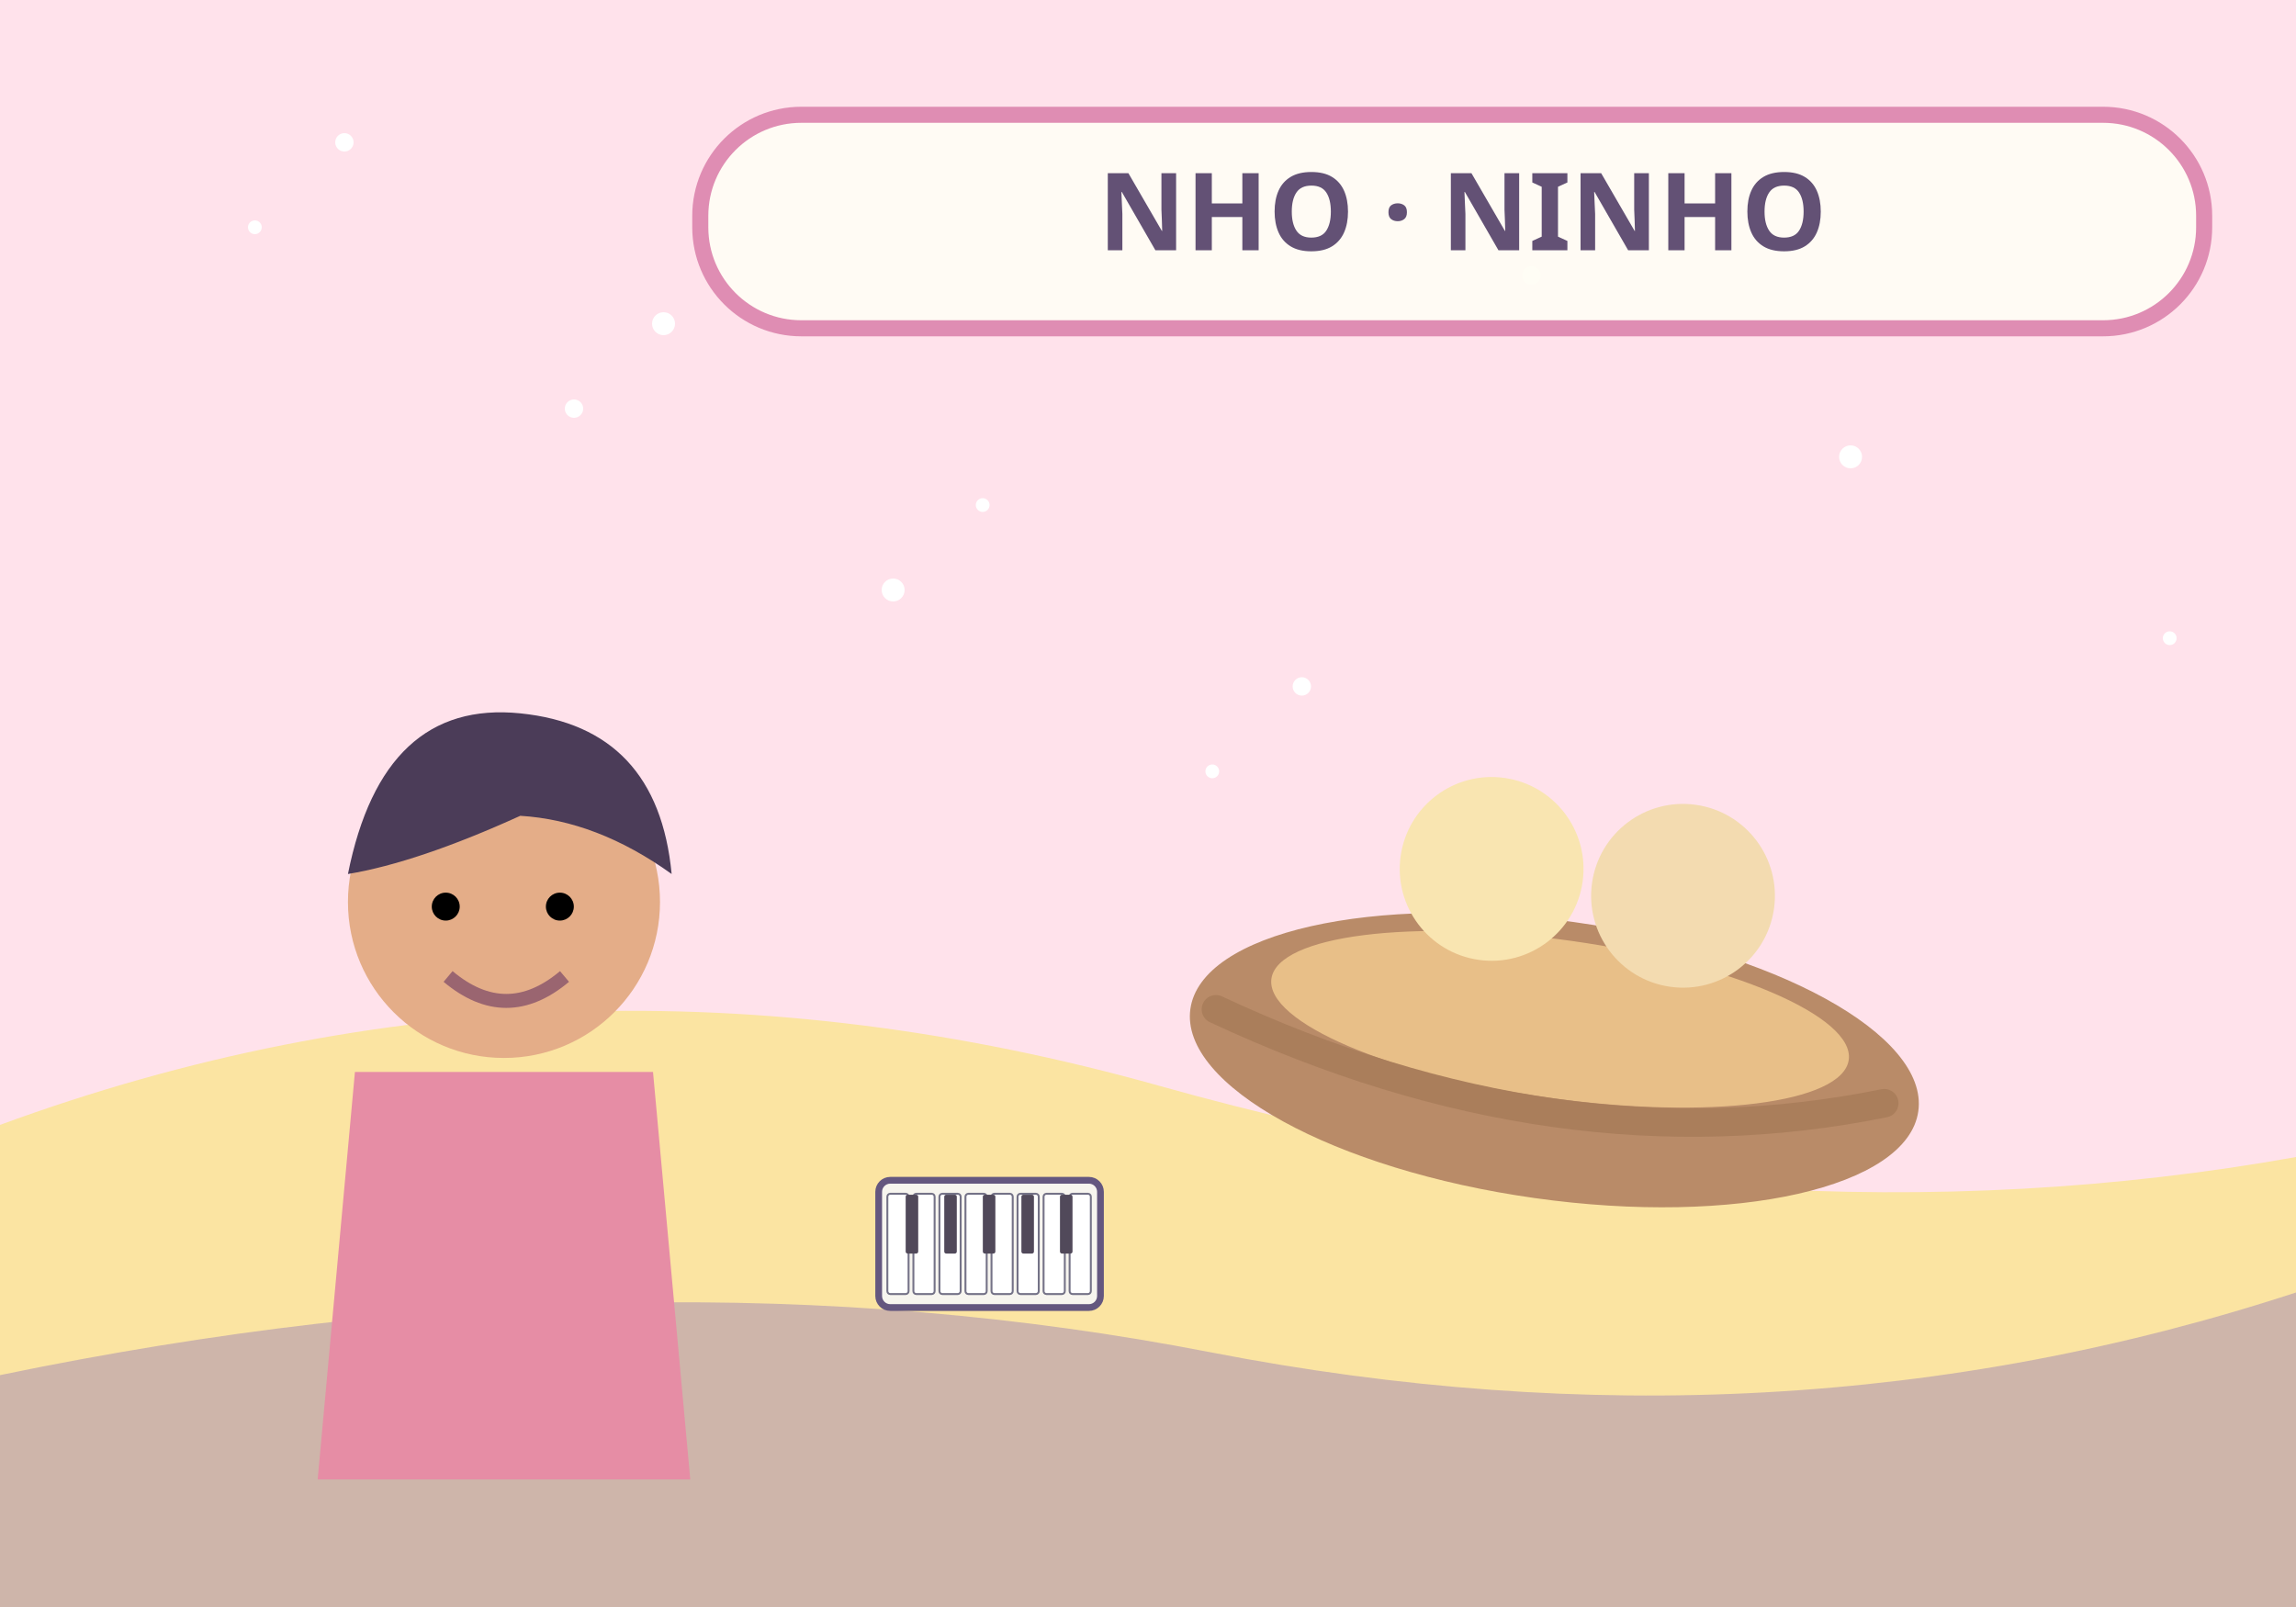
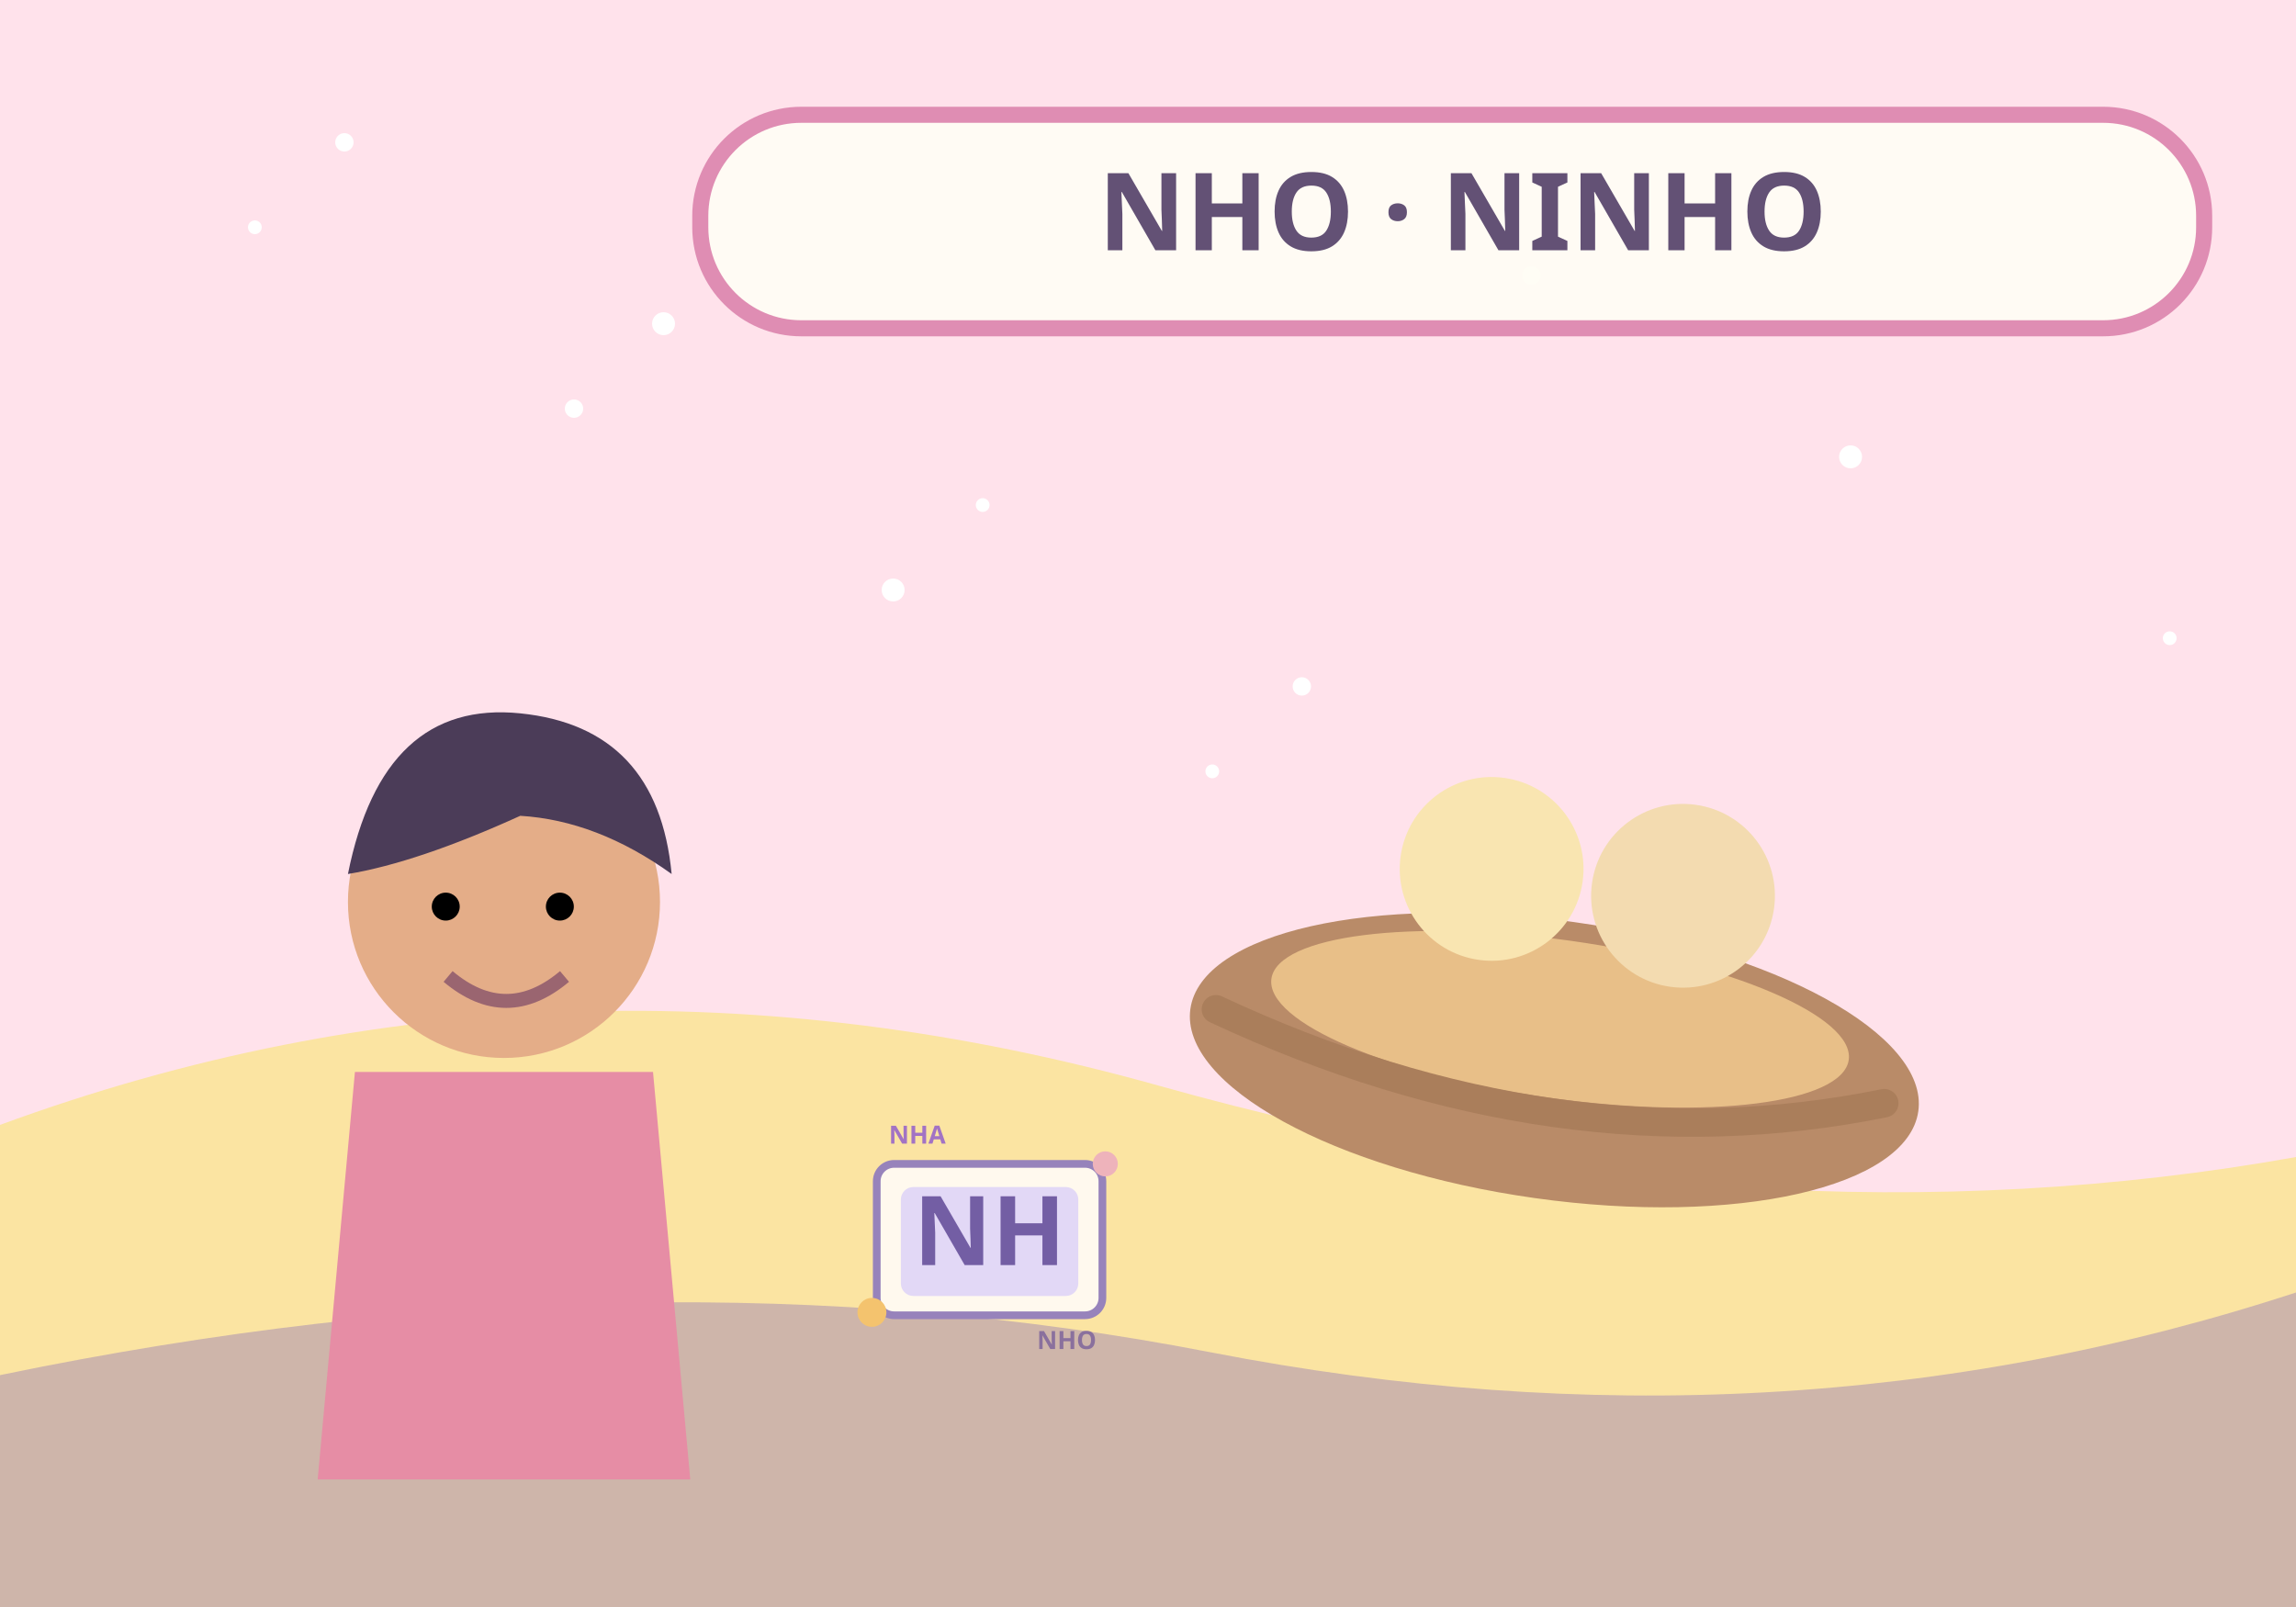
<svg xmlns="http://www.w3.org/2000/svg" width="1000" height="700" viewBox="0 0 1000 700" role="img" aria-label="O ninho e a minhoca">
  <defs>
    <symbol id="kid" viewBox="0 0 210 340">
      <circle cx="105" cy="92" r="67" fill="#e4ad88" />
      <path d="M41 165h128l16 175H25Z" fill="#e68da5" />
      <path d="M38 80Q53 5 112 11t65 69q-32-23-65-25Q68 75 38 80Z" fill="#4b3c58" />
      <circle cx="80" cy="94" r="6" />
      <circle cx="129" cy="94" r="6" />
      <path d="M81 124q25 21 50 0" stroke="#9a6570" stroke-width="6" fill="none" />
    </symbol>
  </defs>
  <rect width="1000" height="700" fill="#ffe2eb" />
  <path d="M0 490Q245 400 505 473T1000 504V700H0Z" fill="#fbe4a2" />
  <path d="M0 599Q280 541 527 589T1000 563V700H0Z" fill="#8368b9" opacity=".38" />
  <circle cx="111" cy="99" r="3" fill="#fff" stroke="none" stroke-width="0" />
  <circle cx="250" cy="178" r="4" fill="#fff" stroke="none" stroke-width="0" />
  <circle cx="389" cy="257" r="5" fill="#fff" stroke="none" stroke-width="0" />
  <circle cx="528" cy="336" r="3" fill="#fff" stroke="none" stroke-width="0" />
  <circle cx="667" cy="120" r="4" fill="#fff" stroke="none" stroke-width="0" />
  <circle cx="806" cy="199" r="5" fill="#fff" stroke="none" stroke-width="0" />
  <circle cx="945" cy="278" r="3" fill="#fff" stroke="none" stroke-width="0" />
  <circle cx="150" cy="62" r="4" fill="#fff" stroke="none" stroke-width="0" />
  <circle cx="289" cy="141" r="5" fill="#fff" stroke="none" stroke-width="0" />
  <circle cx="428" cy="220" r="3" fill="#fff" stroke="none" stroke-width="0" />
  <circle cx="567" cy="299" r="4" fill="#fff" stroke="none" stroke-width="0" />
  <rect x="305" y="50" width="655" height="93" rx="44" fill="#fffdf4" opacity=".94" stroke="#dd88af" stroke-width="7" />
  <text x="637" y="109" font-family="system-ui,sans-serif" font-size="47" font-weight="900" fill="#635175" text-anchor="middle">NHO · NINHO</text>
  <g data-motif="nest" transform="translate(691 362) rotate(8) scale(1.38)">
    <ellipse cx="0" cy="73" rx="116" ry="44" fill="#b98b68" />
    <ellipse cx="0" cy="60" rx="92" ry="25" fill="#e8bf88" />
    <circle cx="-28" cy="16" r="29" fill="#f9e5b1" stroke="none" stroke-width="0" />
    <circle cx="33" cy="16" r="29" fill="#f3dbb0" stroke="none" stroke-width="0" />
    <path d="M-108 72q114 35 213 0" stroke="#aa7e5b" stroke-width="9" fill="none" stroke-linecap="round" stroke-linejoin="round" />
  </g>
  <g transform="translate(431 541) scale(.42)">
-     <rect x="-115" y="-64" width="230" height="132" rx="12" fill="#f7f5ef" stroke="#64577f" stroke-width="7" />
-     <rect x="-106" y="-50" width="22" height="104" rx="3" fill="#fff" stroke="#747287" stroke-width="2" />
-     <rect x="-79" y="-50" width="22" height="104" rx="3" fill="#fff" stroke="#747287" stroke-width="2" />
-     <rect x="-52" y="-50" width="22" height="104" rx="3" fill="#fff" stroke="#747287" stroke-width="2" />
-     <rect x="-25" y="-50" width="22" height="104" rx="3" fill="#fff" stroke="#747287" stroke-width="2" />
-     <rect x="2" y="-50" width="22" height="104" rx="3" fill="#fff" stroke="#747287" stroke-width="2" />
-     <rect x="29" y="-50" width="22" height="104" rx="3" fill="#fff" stroke="#747287" stroke-width="2" />
-     <rect x="56" y="-50" width="22" height="104" rx="3" fill="#fff" stroke="#747287" stroke-width="2" />
-     <rect x="83" y="-50" width="22" height="104" rx="3" fill="#fff" stroke="#747287" stroke-width="2" />
-     <rect x="-87" y="-49" width="13" height="61" rx="2" fill="#51495a" stroke="none" stroke-width="0" />
-     <rect x="-47" y="-49" width="13" height="61" rx="2" fill="#51495a" stroke="none" stroke-width="0" />
-     <rect x="-7" y="-49" width="13" height="61" rx="2" fill="#51495a" stroke="none" stroke-width="0" />
-     <rect x="33" y="-49" width="13" height="61" rx="2" fill="#51495a" stroke="none" stroke-width="0" />
-     <rect x="73" y="-49" width="13" height="61" rx="2" fill="#51495a" stroke="none" stroke-width="0" />
+     <g data-alfabetizacao="nh">
+       <rect x="-117" y="-81" width="234" height="157" rx="18" fill="#fff9ee" stroke="#9783bb" stroke-width="8" />
+       <rect x="-92" y="-57" width="184" height="113" rx="13" fill="#e2d8f6" stroke="none" stroke-width="0" />
+       <text x="0" y="24" font-family="system-ui,sans-serif" font-size="100" font-weight="900" fill="#735ea4" text-anchor="middle">NH</text>
+       <text x="-75" y="-102" font-family="system-ui,sans-serif" font-size="26" font-weight="900" fill="#a273c4" text-anchor="middle">NHA</text>
+       <text x="80" y="111" font-family="system-ui,sans-serif" font-size="26" font-weight="900" fill="#8a709d" text-anchor="middle">NHO</text>
+       <circle cx="-122" cy="73" r="15" fill="#f4c36e" stroke="none" stroke-width="0" />
+       <circle cx="120" cy="-81" r="13" fill="#eeb3bb" stroke="none" stroke-width="0" />
+     </g>
  </g>
  <use href="#kid" x="113" y="299" width="213" height="346" />
</svg>
